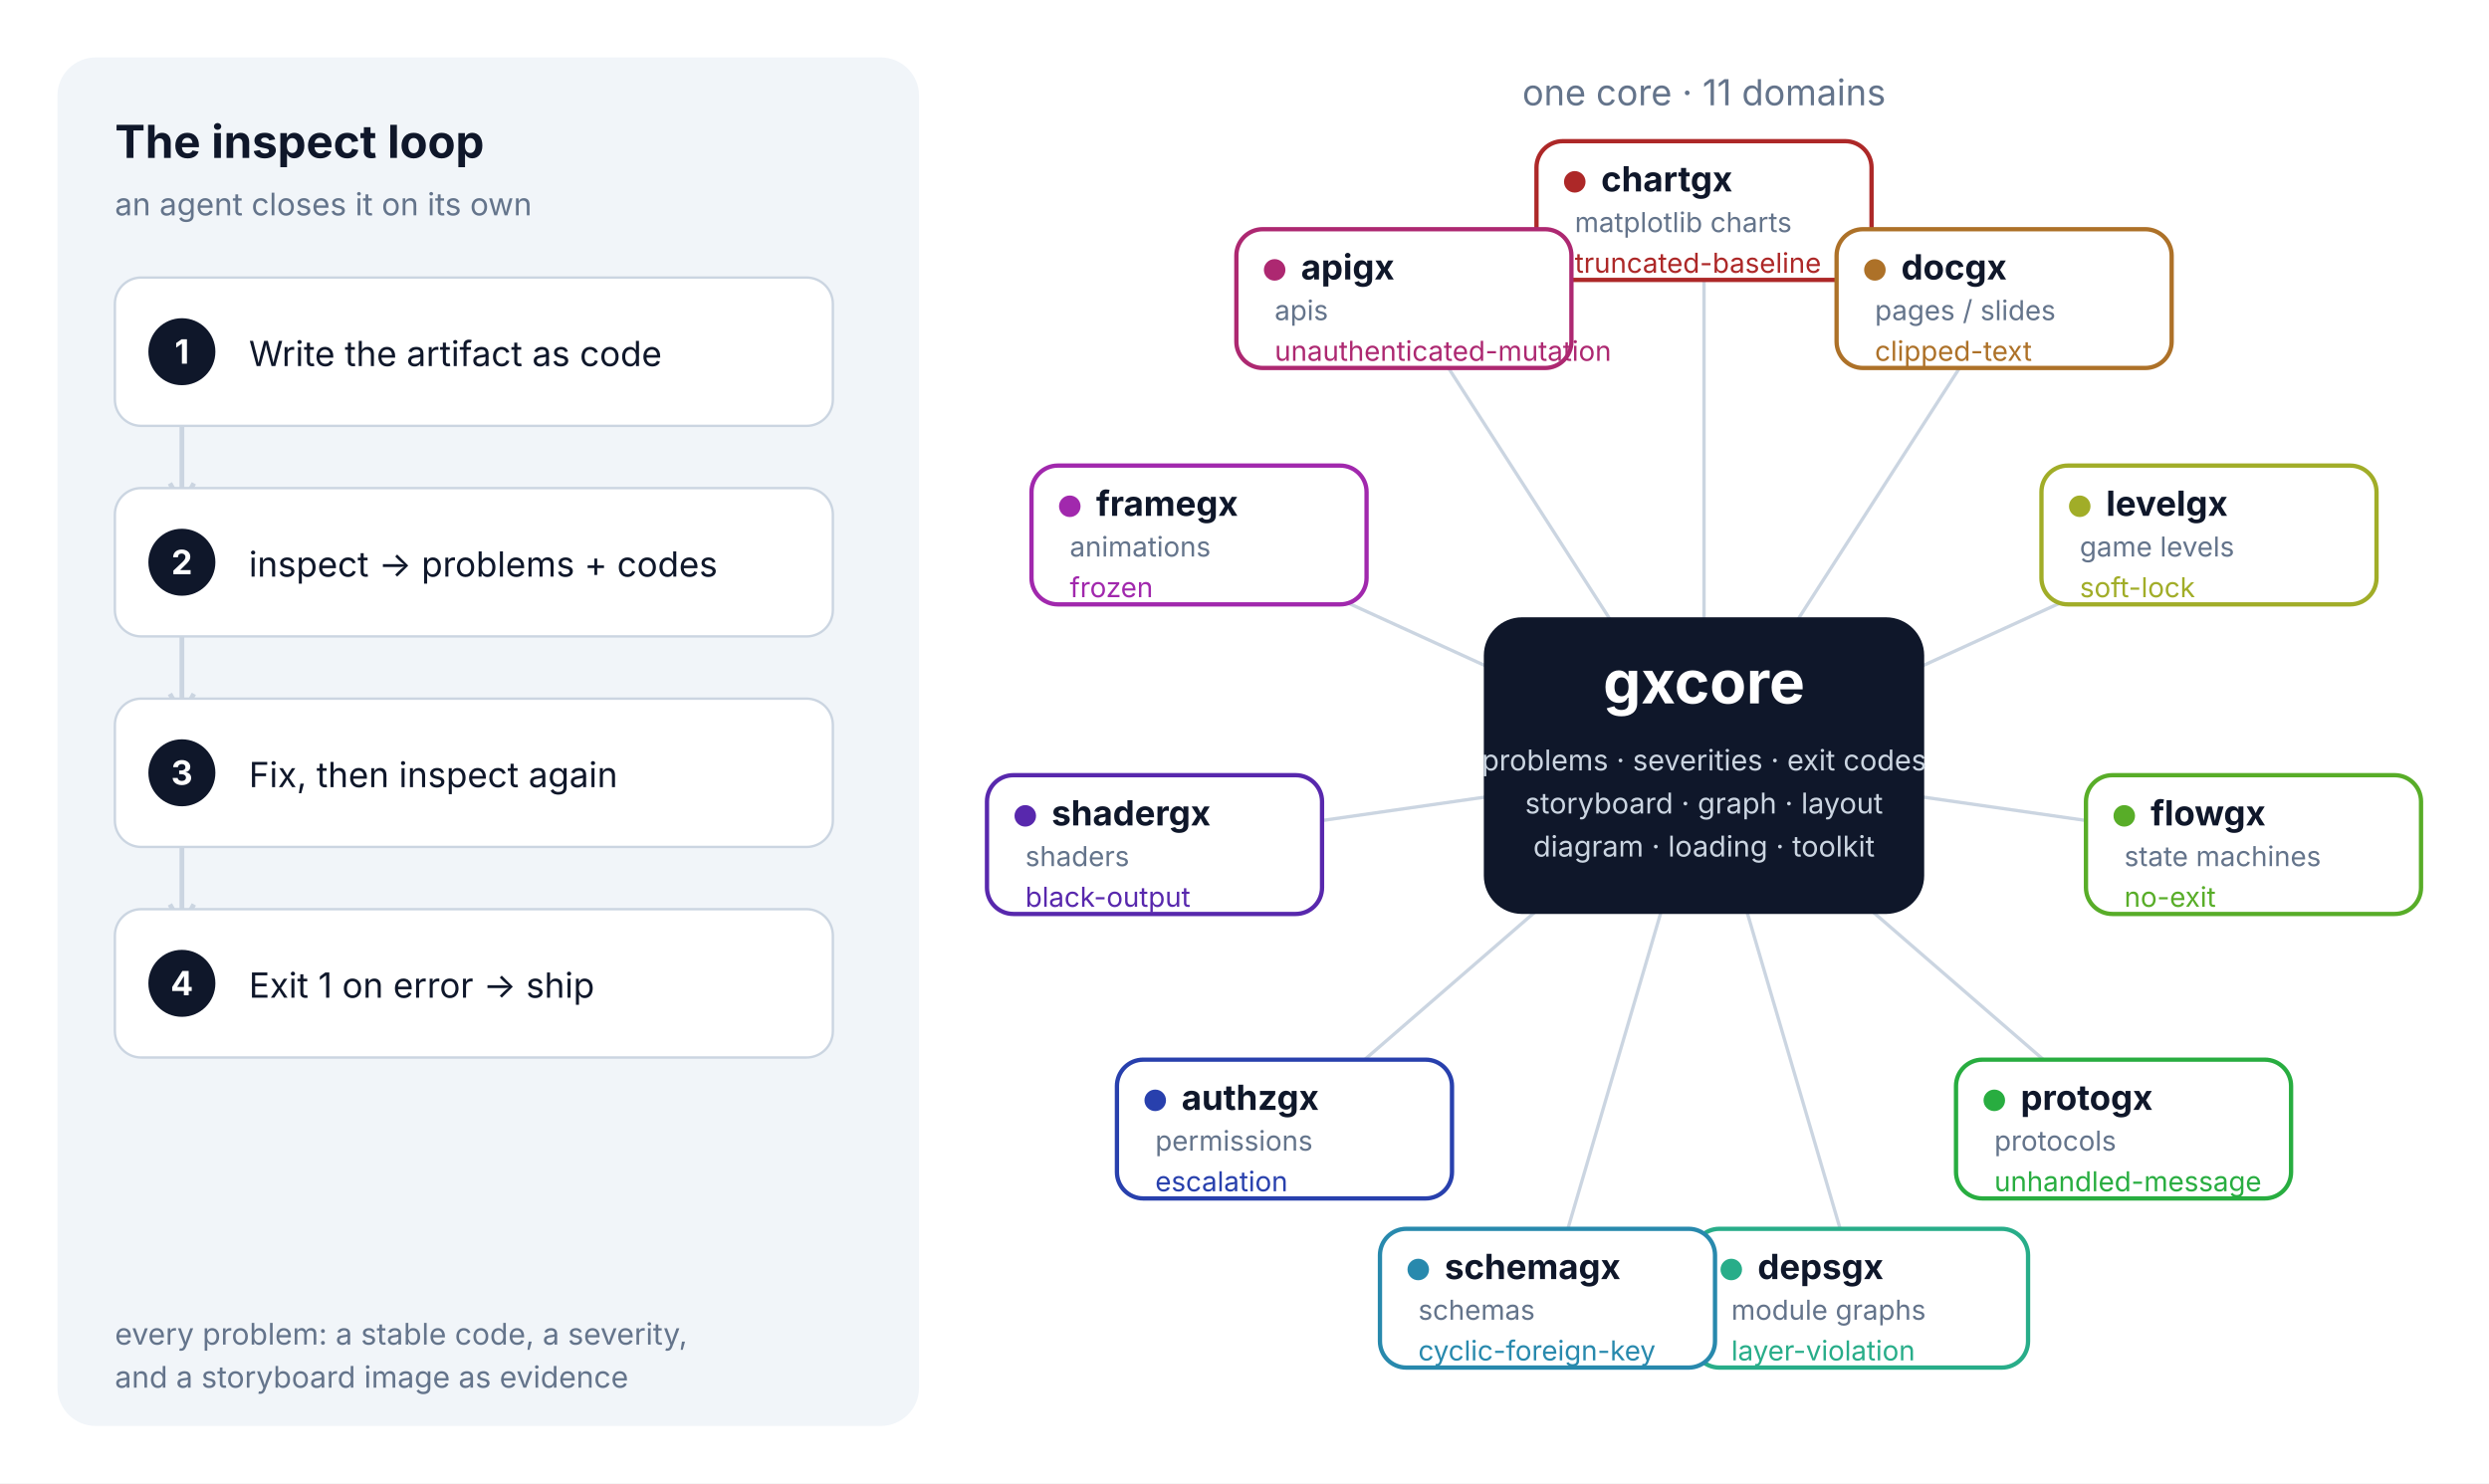
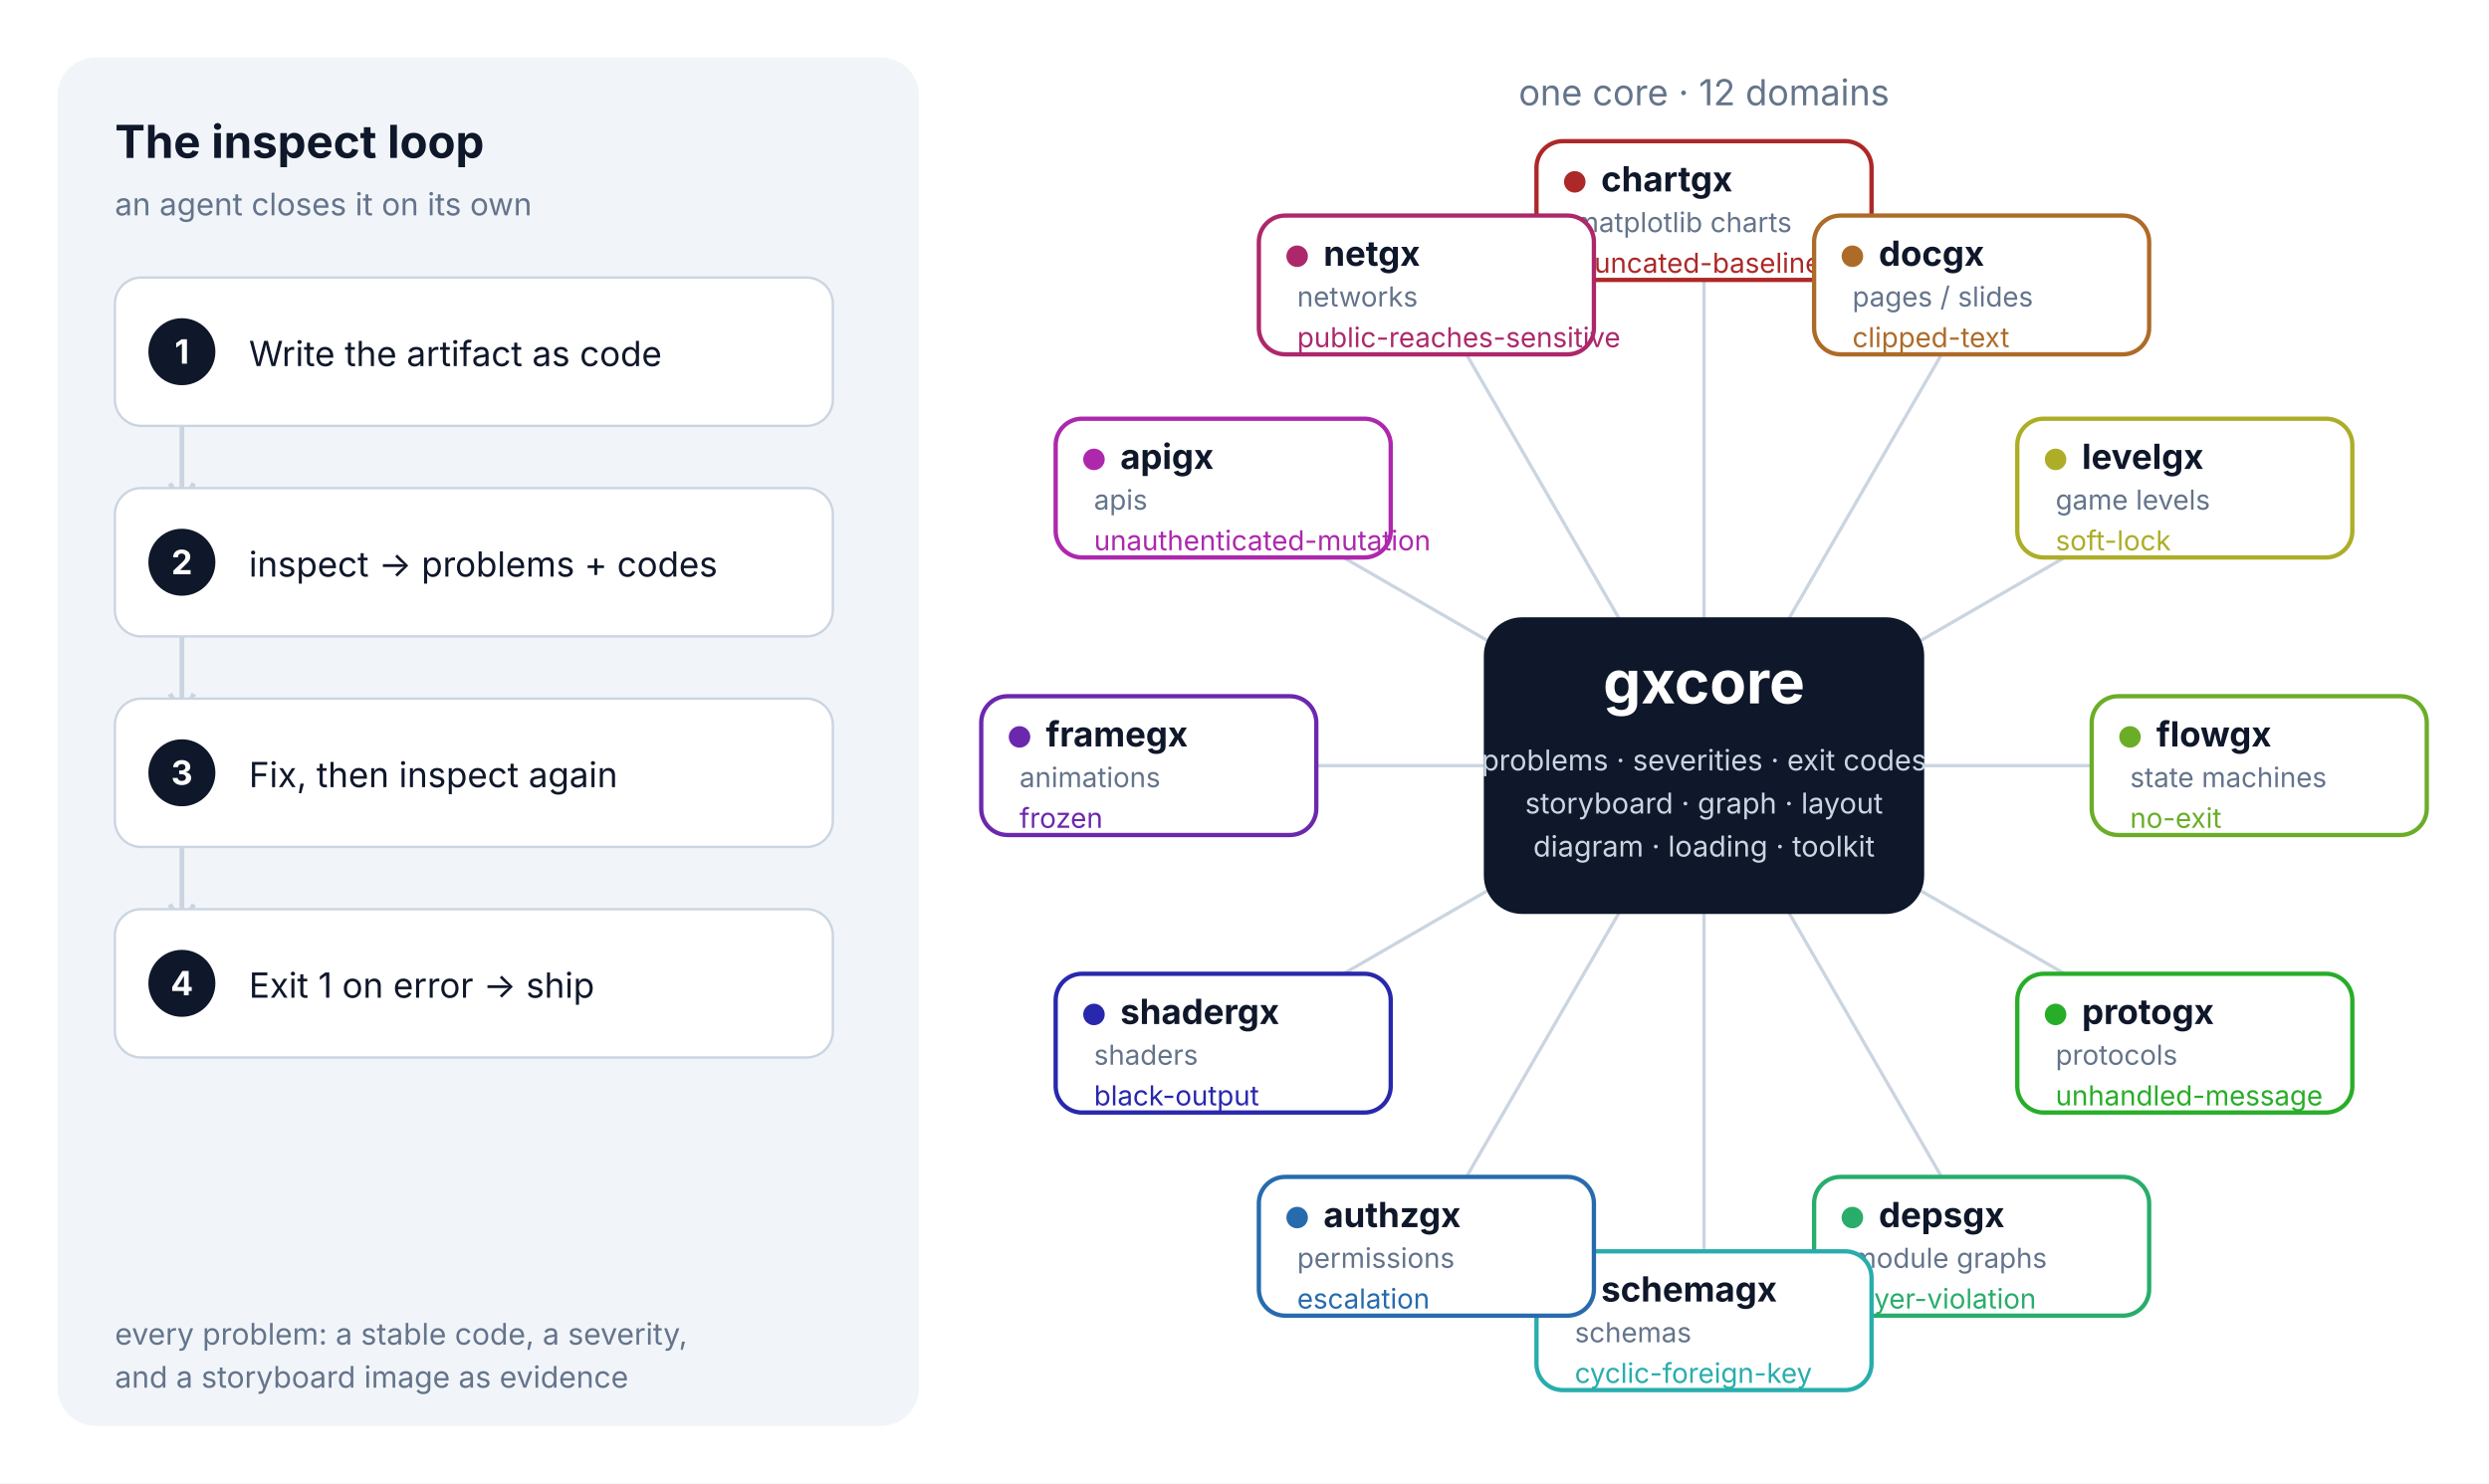
<svg xmlns="http://www.w3.org/2000/svg" width="1040" height="620" viewBox="0 0 1040 620" role="img" aria-labelledby="t d" font-family="Inter,Segoe UI,Helvetica,Arial,sans-serif">
  <rect width="1040" height="620" fill="#ffffff" />
  <rect x="24" y="24" width="360" height="572" rx="16" fill="#f1f5f9" />
  <text x="48" y="66" font-size="19" font-weight="700" fill="#0f172a">The inspect loop</text>
  <text x="48" y="90" font-size="13" fill="#64748b">an agent closes it on its own</text>
  <rect x="48" y="116.0" width="300" height="62" rx="11" fill="#ffffff" stroke="#cbd5e1" />
  <circle cx="76" cy="147.0" r="14" fill="#0f172a" />
  <text x="76" y="152.0" font-size="14" font-weight="700" fill="#ffffff" text-anchor="middle">1</text>
  <text x="104" y="153.0" font-size="14.5" fill="#0f172a">Write the artifact as code</text>
  <line x1="76" y1="178.0" x2="76" y2="204.0" stroke="#cbd5e1" stroke-width="2" />
  <path d="M71 202.0 L76 211.0 L81 202.0" fill="none" stroke="#cbd5e1" stroke-width="2" />
  <rect x="48" y="204.0" width="300" height="62" rx="11" fill="#ffffff" stroke="#cbd5e1" />
  <circle cx="76" cy="235.0" r="14" fill="#0f172a" />
  <text x="76" y="240.0" font-size="14" font-weight="700" fill="#ffffff" text-anchor="middle">2</text>
  <text x="104" y="241.0" font-size="14.5" fill="#0f172a">inspect → problems + codes</text>
  <line x1="76" y1="266.0" x2="76" y2="292.0" stroke="#cbd5e1" stroke-width="2" />
  <path d="M71 290.0 L76 299.0 L81 290.0" fill="none" stroke="#cbd5e1" stroke-width="2" />
  <rect x="48" y="292.0" width="300" height="62" rx="11" fill="#ffffff" stroke="#cbd5e1" />
  <circle cx="76" cy="323.0" r="14" fill="#0f172a" />
  <text x="76" y="328.0" font-size="14" font-weight="700" fill="#ffffff" text-anchor="middle">3</text>
  <text x="104" y="329.0" font-size="14.5" fill="#0f172a">Fix, then inspect again</text>
  <line x1="76" y1="354.0" x2="76" y2="380.0" stroke="#cbd5e1" stroke-width="2" />
  <path d="M71 378.0 L76 387.0 L81 378.0" fill="none" stroke="#cbd5e1" stroke-width="2" />
  <rect x="48" y="380.0" width="300" height="62" rx="11" fill="#ffffff" stroke="#cbd5e1" />
  <circle cx="76" cy="411.0" r="14" fill="#0f172a" />
  <text x="76" y="416.0" font-size="14" font-weight="700" fill="#ffffff" text-anchor="middle">4</text>
  <text x="104" y="417.0" font-size="14.5" fill="#0f172a">Exit 1 on error → ship</text>
  <text x="48" y="562" font-size="12.5" fill="#64748b">every problem: a stable code, a severity,</text>
  <text x="48" y="580" font-size="12.5" fill="#64748b">and a storyboard image as evidence</text>
-   <text x="712" y="44" font-size="15" fill="#64748b" text-anchor="middle">one core · 11 domains</text>
+   <text x="712" y="44" font-size="15" fill="#64748b" text-anchor="middle">one core · 12 domains</text>
  <line x1="712.0" y1="320.0" x2="712.0" y2="88.0" stroke="#cbd5e1" stroke-width="1.4" />
-   <line x1="712.0" y1="320.0" x2="837.4" y2="124.8" stroke="#cbd5e1" stroke-width="1.4" />
-   <line x1="712.0" y1="320.0" x2="923.0" y2="223.6" stroke="#cbd5e1" stroke-width="1.4" />
-   <line x1="712.0" y1="320.0" x2="941.6" y2="353.0" stroke="#cbd5e1" stroke-width="1.4" />
-   <line x1="712.0" y1="320.0" x2="887.3" y2="471.9" stroke="#cbd5e1" stroke-width="1.4" />
-   <line x1="712.0" y1="320.0" x2="777.4" y2="542.6" stroke="#cbd5e1" stroke-width="1.4" />
-   <line x1="712.0" y1="320.0" x2="646.6" y2="542.6" stroke="#cbd5e1" stroke-width="1.4" />
-   <line x1="712.0" y1="320.0" x2="536.7" y2="471.9" stroke="#cbd5e1" stroke-width="1.4" />
-   <line x1="712.0" y1="320.0" x2="482.4" y2="353.0" stroke="#cbd5e1" stroke-width="1.4" />
-   <line x1="712.0" y1="320.0" x2="501.0" y2="223.6" stroke="#cbd5e1" stroke-width="1.4" />
-   <line x1="712.0" y1="320.0" x2="586.6" y2="124.8" stroke="#cbd5e1" stroke-width="1.4" />
+   <line x1="712.0" y1="320.0" x2="828.0" y2="119.1" stroke="#cbd5e1" stroke-width="1.4" />
+   <line x1="712.0" y1="320.0" x2="912.9" y2="204.0" stroke="#cbd5e1" stroke-width="1.4" />
+   <line x1="712.0" y1="320.0" x2="944.0" y2="320.0" stroke="#cbd5e1" stroke-width="1.4" />
+   <line x1="712.0" y1="320.0" x2="912.9" y2="436.0" stroke="#cbd5e1" stroke-width="1.4" />
+   <line x1="712.0" y1="320.0" x2="828.0" y2="520.9" stroke="#cbd5e1" stroke-width="1.4" />
+   <line x1="712.0" y1="320.0" x2="712.0" y2="552.0" stroke="#cbd5e1" stroke-width="1.4" />
+   <line x1="712.0" y1="320.0" x2="596.0" y2="520.9" stroke="#cbd5e1" stroke-width="1.4" />
+   <line x1="712.0" y1="320.0" x2="511.1" y2="436.0" stroke="#cbd5e1" stroke-width="1.4" />
+   <line x1="712.0" y1="320.0" x2="480.0" y2="320.0" stroke="#cbd5e1" stroke-width="1.4" />
+   <line x1="712.0" y1="320.0" x2="511.1" y2="204.0" stroke="#cbd5e1" stroke-width="1.4" />
+   <line x1="712.0" y1="320.0" x2="596.0" y2="119.1" stroke="#cbd5e1" stroke-width="1.4" />
  <rect x="620" y="258" width="184" height="124" rx="16" fill="#0f172a" />
  <text x="712" y="294" font-size="25" font-weight="700" fill="#ffffff" text-anchor="middle">gxcore</text>
  <text x="712" y="322" font-size="12" fill="#cbd5e1" text-anchor="middle">problems · severities · exit codes</text>
  <text x="712" y="340" font-size="12" fill="#cbd5e1" text-anchor="middle">storyboard · graph · layout</text>
  <text x="712" y="358" font-size="12" fill="#cbd5e1" text-anchor="middle">diagram · loading · toolkit</text>
  <rect x="642.0" y="59.0" width="140.0" height="58.0" rx="11" fill="#ffffff" stroke="#ad2828" stroke-width="1.8" />
  <circle cx="658.0" cy="76.0" r="4.5" fill="#ad2828" />
  <text x="669.0" y="80.0" font-size="14.5" font-weight="700" fill="#0f172a">chartgx</text>
  <text x="658.0" y="97.0" font-size="11.5" fill="#64748b">matplotlib charts</text>
  <text x="658.0" y="114.0" font-size="11.5" fill="#ad2828">truncated-baseline</text>
-   <rect x="767.4" y="95.8" width="140.0" height="58.0" rx="11" fill="#ffffff" stroke="#ad7128" stroke-width="1.8" />
-   <circle cx="783.4" cy="112.8" r="4.5" fill="#ad7128" />
-   <text x="794.4" y="116.8" font-size="14.5" font-weight="700" fill="#0f172a">docgx</text>
-   <text x="783.4" y="133.8" font-size="11.5" fill="#64748b">pages / slides</text>
-   <text x="783.4" y="150.8" font-size="11.5" fill="#ad7128">clipped-text</text>
-   <rect x="853.0" y="194.6" width="140.0" height="58.0" rx="11" fill="#ffffff" stroke="#a1ad28" stroke-width="1.8" />
-   <circle cx="869.0" cy="211.6" r="4.5" fill="#a1ad28" />
-   <text x="880.0" y="215.6" font-size="14.5" font-weight="700" fill="#0f172a">levelgx</text>
-   <text x="869.0" y="232.6" font-size="11.5" fill="#64748b">game levels</text>
-   <text x="869.0" y="249.6" font-size="11.5" fill="#a1ad28">soft-lock</text>
-   <rect x="871.6" y="324.0" width="140.0" height="58.0" rx="11" fill="#ffffff" stroke="#58ad28" stroke-width="1.8" />
-   <circle cx="887.6" cy="341.0" r="4.5" fill="#58ad28" />
-   <text x="898.6" y="345.0" font-size="14.5" font-weight="700" fill="#0f172a">flowgx</text>
-   <text x="887.6" y="362.0" font-size="11.5" fill="#64748b">state machines</text>
-   <text x="887.6" y="379.0" font-size="11.5" fill="#58ad28">no-exit</text>
-   <rect x="817.3" y="442.9" width="140.0" height="58.0" rx="11" fill="#ffffff" stroke="#28ad40" stroke-width="1.8" />
-   <circle cx="833.3" cy="459.9" r="4.5" fill="#28ad40" />
-   <text x="844.3" y="463.9" font-size="14.5" font-weight="700" fill="#0f172a">protogx</text>
-   <text x="833.3" y="480.9" font-size="11.5" fill="#64748b">protocols</text>
-   <text x="833.3" y="497.9" font-size="11.5" fill="#28ad40">unhandled-message</text>
-   <rect x="707.4" y="513.6" width="140.0" height="58.0" rx="11" fill="#ffffff" stroke="#28ad89" stroke-width="1.8" />
-   <circle cx="723.4" cy="530.6" r="4.5" fill="#28ad89" />
-   <text x="734.4" y="534.6" font-size="14.5" font-weight="700" fill="#0f172a">depsgx</text>
-   <text x="723.4" y="551.6" font-size="11.5" fill="#64748b">module graphs</text>
-   <text x="723.4" y="568.6" font-size="11.5" fill="#28ad89">layer-violation</text>
-   <rect x="576.6" y="513.6" width="140.0" height="58.0" rx="11" fill="#ffffff" stroke="#2889ad" stroke-width="1.8" />
-   <circle cx="592.6" cy="530.6" r="4.5" fill="#2889ad" />
-   <text x="603.6" y="534.6" font-size="14.5" font-weight="700" fill="#0f172a">schemagx</text>
-   <text x="592.6" y="551.6" font-size="11.5" fill="#64748b">schemas</text>
-   <text x="592.6" y="568.6" font-size="11.5" fill="#2889ad">cyclic-foreign-key</text>
-   <rect x="466.7" y="442.9" width="140.0" height="58.0" rx="11" fill="#ffffff" stroke="#2840ad" stroke-width="1.8" />
-   <circle cx="482.7" cy="459.9" r="4.5" fill="#2840ad" />
-   <text x="493.7" y="463.9" font-size="14.5" font-weight="700" fill="#0f172a">authzgx</text>
-   <text x="482.7" y="480.9" font-size="11.5" fill="#64748b">permissions</text>
-   <text x="482.7" y="497.9" font-size="11.5" fill="#2840ad">escalation</text>
-   <rect x="412.4" y="324.0" width="140.0" height="58.0" rx="11" fill="#ffffff" stroke="#5828ad" stroke-width="1.8" />
-   <circle cx="428.4" cy="341.0" r="4.5" fill="#5828ad" />
-   <text x="439.4" y="345.0" font-size="14.5" font-weight="700" fill="#0f172a">shadergx</text>
-   <text x="428.4" y="362.0" font-size="11.5" fill="#64748b">shaders</text>
-   <text x="428.4" y="379.0" font-size="11.5" fill="#5828ad">black-output</text>
-   <rect x="431.0" y="194.6" width="140.0" height="58.0" rx="11" fill="#ffffff" stroke="#a128ad" stroke-width="1.8" />
-   <circle cx="447.0" cy="211.6" r="4.5" fill="#a128ad" />
-   <text x="458.0" y="215.6" font-size="14.5" font-weight="700" fill="#0f172a">framegx</text>
-   <text x="447.0" y="232.6" font-size="11.5" fill="#64748b">animations</text>
-   <text x="447.0" y="249.6" font-size="11.5" fill="#a128ad">frozen</text>
-   <rect x="516.6" y="95.8" width="140.0" height="58.0" rx="11" fill="#ffffff" stroke="#ad2871" stroke-width="1.8" />
-   <circle cx="532.6" cy="112.8" r="4.5" fill="#ad2871" />
-   <text x="543.6" y="116.8" font-size="14.5" font-weight="700" fill="#0f172a">apigx</text>
-   <text x="532.6" y="133.8" font-size="11.5" fill="#64748b">apis</text>
-   <text x="532.6" y="150.8" font-size="11.5" fill="#ad2871">unauthenticated-mutation</text>
+   <rect x="758.0" y="90.1" width="140.0" height="58.0" rx="11" fill="#ffffff" stroke="#ad6b28" stroke-width="1.8" />
+   <circle cx="774.0" cy="107.1" r="4.5" fill="#ad6b28" />
+   <text x="785.0" y="111.1" font-size="14.5" font-weight="700" fill="#0f172a">docgx</text>
+   <text x="774.0" y="128.1" font-size="11.5" fill="#64748b">pages / slides</text>
+   <text x="774.0" y="145.1" font-size="11.5" fill="#ad6b28">clipped-text</text>
+   <rect x="842.9" y="175.0" width="140.0" height="58.0" rx="11" fill="#ffffff" stroke="#adad28" stroke-width="1.8" />
+   <circle cx="858.9" cy="192.0" r="4.5" fill="#adad28" />
+   <text x="869.9" y="196.0" font-size="14.5" font-weight="700" fill="#0f172a">levelgx</text>
+   <text x="858.9" y="213.0" font-size="11.5" fill="#64748b">game levels</text>
+   <text x="858.9" y="230.0" font-size="11.5" fill="#adad28">soft-lock</text>
+   <rect x="874.0" y="291.0" width="140.0" height="58.0" rx="11" fill="#ffffff" stroke="#6bad28" stroke-width="1.8" />
+   <circle cx="890.0" cy="308.0" r="4.5" fill="#6bad28" />
+   <text x="901.0" y="312.0" font-size="14.5" font-weight="700" fill="#0f172a">flowgx</text>
+   <text x="890.0" y="329.0" font-size="11.5" fill="#64748b">state machines</text>
+   <text x="890.0" y="346.0" font-size="11.5" fill="#6bad28">no-exit</text>
+   <rect x="842.9" y="407.0" width="140.0" height="58.0" rx="11" fill="#ffffff" stroke="#28ad28" stroke-width="1.8" />
+   <circle cx="858.9" cy="424.0" r="4.5" fill="#28ad28" />
+   <text x="869.9" y="428.0" font-size="14.5" font-weight="700" fill="#0f172a">protogx</text>
+   <text x="858.9" y="445.0" font-size="11.5" fill="#64748b">protocols</text>
+   <text x="858.9" y="462.0" font-size="11.5" fill="#28ad28">unhandled-message</text>
+   <rect x="758.0" y="491.9" width="140.0" height="58.0" rx="11" fill="#ffffff" stroke="#28ad6b" stroke-width="1.8" />
+   <circle cx="774.0" cy="508.9" r="4.5" fill="#28ad6b" />
+   <text x="785.0" y="512.9" font-size="14.5" font-weight="700" fill="#0f172a">depsgx</text>
+   <text x="774.0" y="529.9" font-size="11.5" fill="#64748b">module graphs</text>
+   <text x="774.0" y="546.9" font-size="11.5" fill="#28ad6b">layer-violation</text>
+   <rect x="642.0" y="523.0" width="140.0" height="58.0" rx="11" fill="#ffffff" stroke="#28adad" stroke-width="1.8" />
+   <circle cx="658.0" cy="540.0" r="4.5" fill="#28adad" />
+   <text x="669.0" y="544.0" font-size="14.5" font-weight="700" fill="#0f172a">schemagx</text>
+   <text x="658.0" y="561.0" font-size="11.5" fill="#64748b">schemas</text>
+   <text x="658.0" y="578.0" font-size="11.5" fill="#28adad">cyclic-foreign-key</text>
+   <rect x="526.0" y="491.9" width="140.0" height="58.0" rx="11" fill="#ffffff" stroke="#286bad" stroke-width="1.8" />
+   <circle cx="542.0" cy="508.9" r="4.5" fill="#286bad" />
+   <text x="553.0" y="512.9" font-size="14.5" font-weight="700" fill="#0f172a">authzgx</text>
+   <text x="542.0" y="529.9" font-size="11.5" fill="#64748b">permissions</text>
+   <text x="542.0" y="546.9" font-size="11.5" fill="#286bad">escalation</text>
+   <rect x="441.1" y="407.0" width="140.0" height="58.0" rx="11" fill="#ffffff" stroke="#2828ad" stroke-width="1.8" />
+   <circle cx="457.1" cy="424.0" r="4.5" fill="#2828ad" />
+   <text x="468.1" y="428.0" font-size="14.5" font-weight="700" fill="#0f172a">shadergx</text>
+   <text x="457.1" y="445.0" font-size="11.5" fill="#64748b">shaders</text>
+   <text x="457.1" y="462.0" font-size="11.5" fill="#2828ad">black-output</text>
+   <rect x="410.0" y="291.0" width="140.0" height="58.0" rx="11" fill="#ffffff" stroke="#6b28ad" stroke-width="1.8" />
+   <circle cx="426.0" cy="308.0" r="4.5" fill="#6b28ad" />
+   <text x="437.0" y="312.0" font-size="14.5" font-weight="700" fill="#0f172a">framegx</text>
+   <text x="426.0" y="329.0" font-size="11.5" fill="#64748b">animations</text>
+   <text x="426.0" y="346.0" font-size="11.5" fill="#6b28ad">frozen</text>
+   <rect x="441.1" y="175.0" width="140.0" height="58.0" rx="11" fill="#ffffff" stroke="#ad28ad" stroke-width="1.8" />
+   <circle cx="457.1" cy="192.0" r="4.5" fill="#ad28ad" />
+   <text x="468.1" y="196.0" font-size="14.5" font-weight="700" fill="#0f172a">apigx</text>
+   <text x="457.1" y="213.0" font-size="11.5" fill="#64748b">apis</text>
+   <text x="457.1" y="230.0" font-size="11.5" fill="#ad28ad">unauthenticated-mutation</text>
+   <rect x="526.0" y="90.1" width="140.0" height="58.0" rx="11" fill="#ffffff" stroke="#ad286b" stroke-width="1.8" />
+   <circle cx="542.0" cy="107.1" r="4.5" fill="#ad286b" />
+   <text x="553.0" y="111.1" font-size="14.5" font-weight="700" fill="#0f172a">netgx</text>
+   <text x="542.0" y="128.1" font-size="11.5" fill="#64748b">networks</text>
+   <text x="542.0" y="145.1" font-size="11.5" fill="#ad286b">public-reaches-sensitive</text>
</svg>
